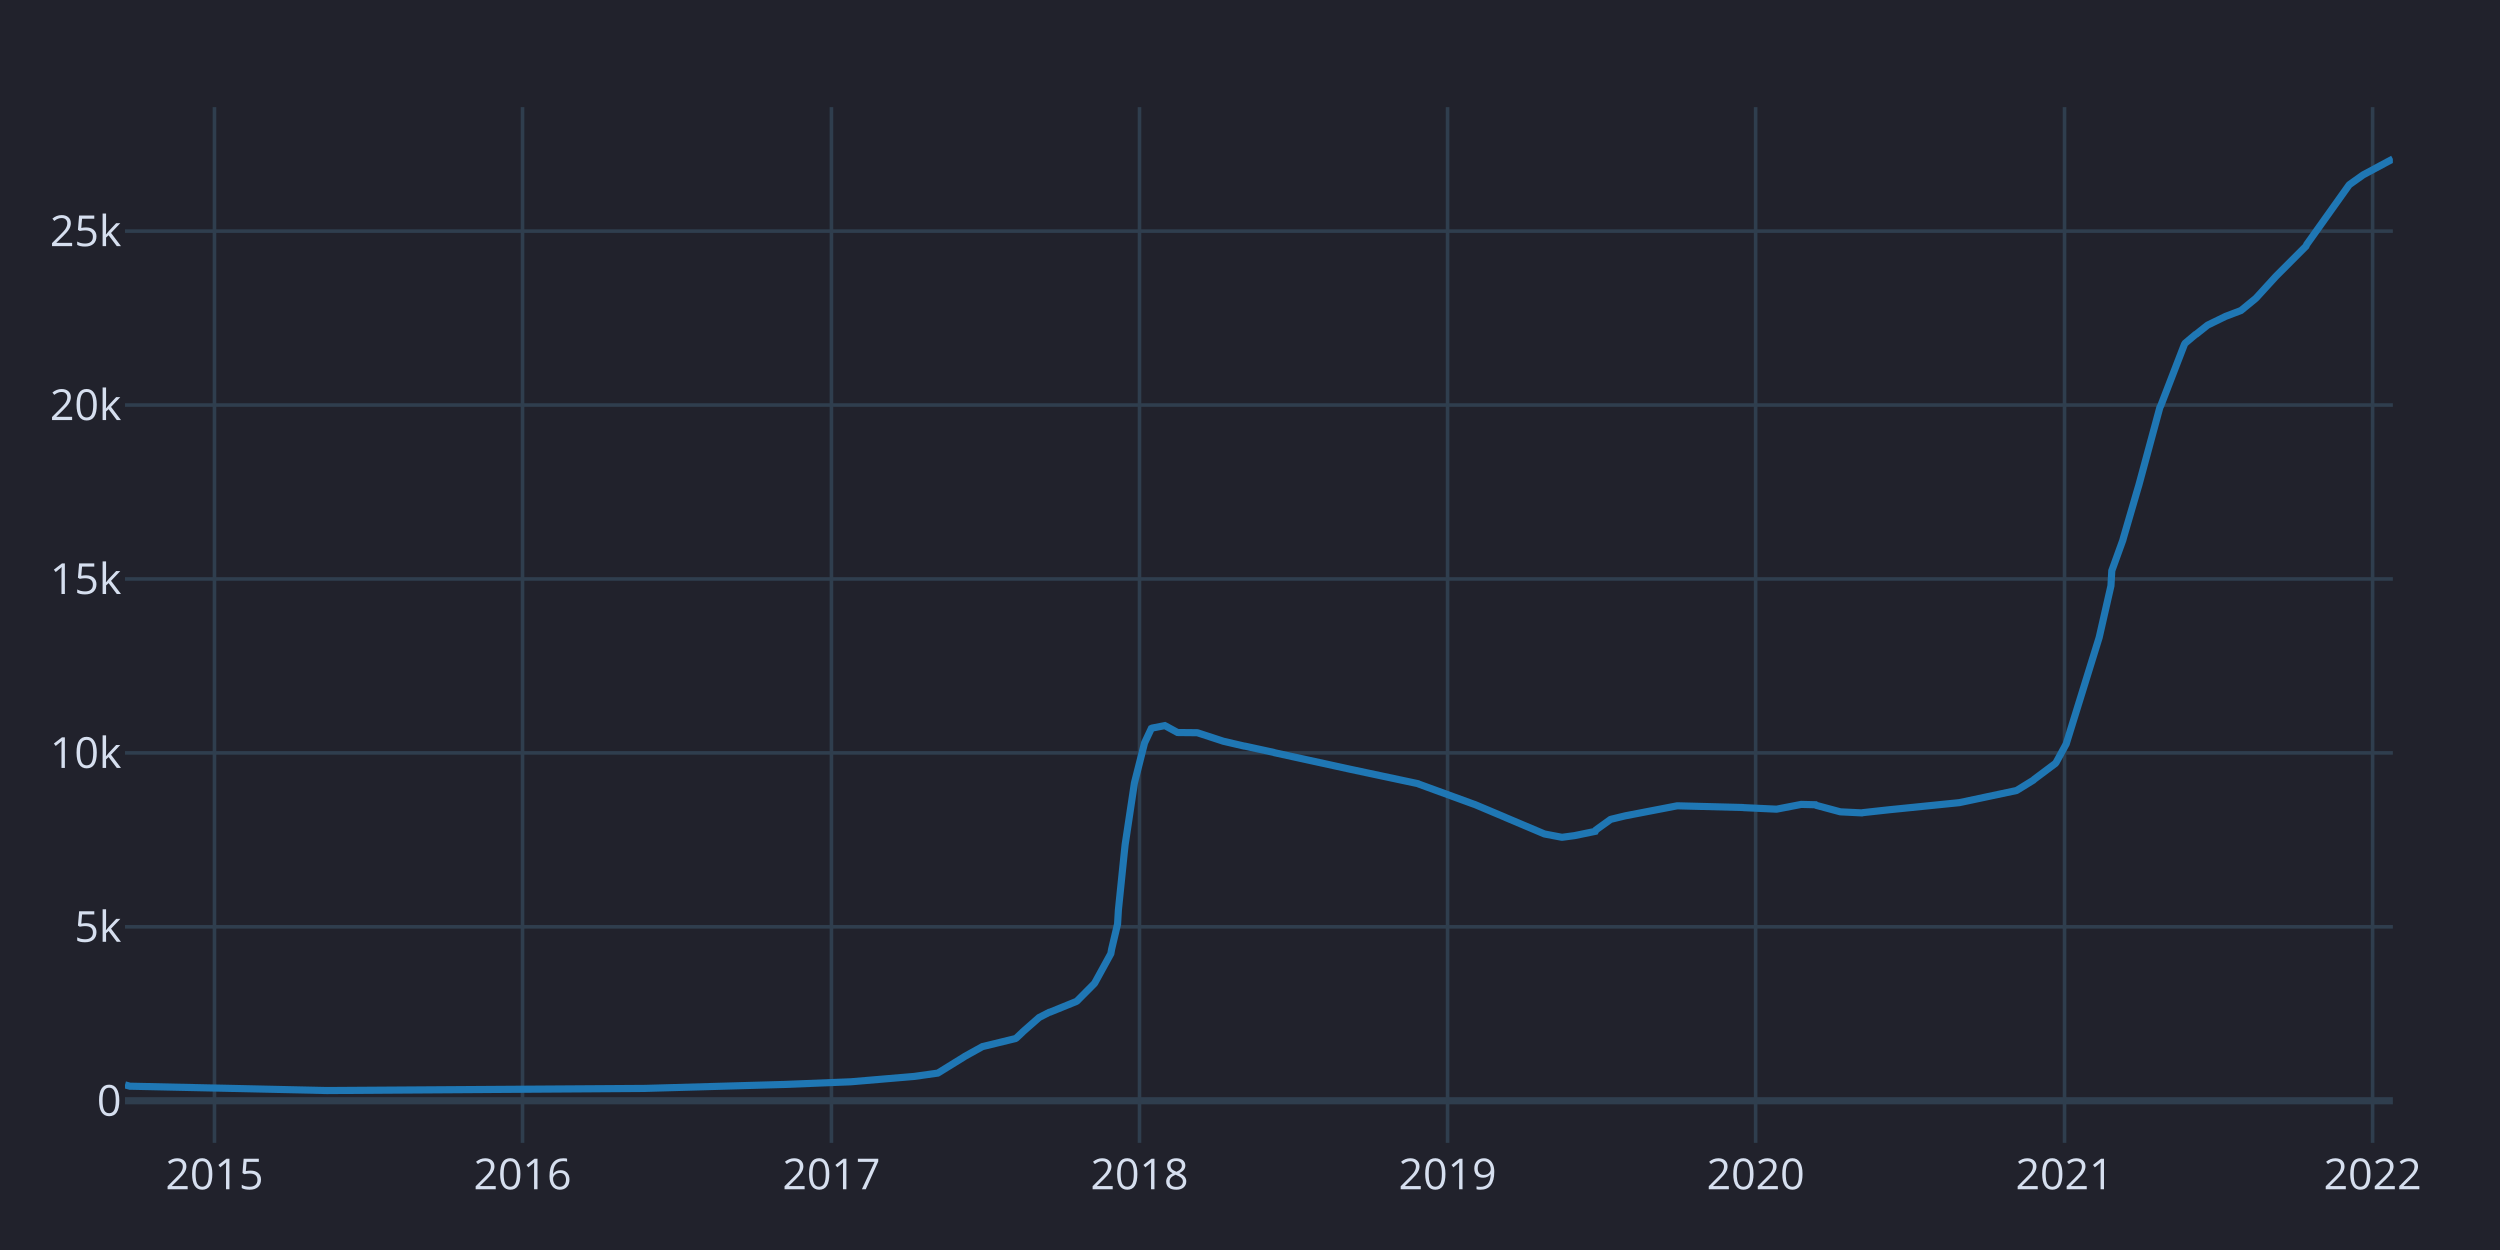
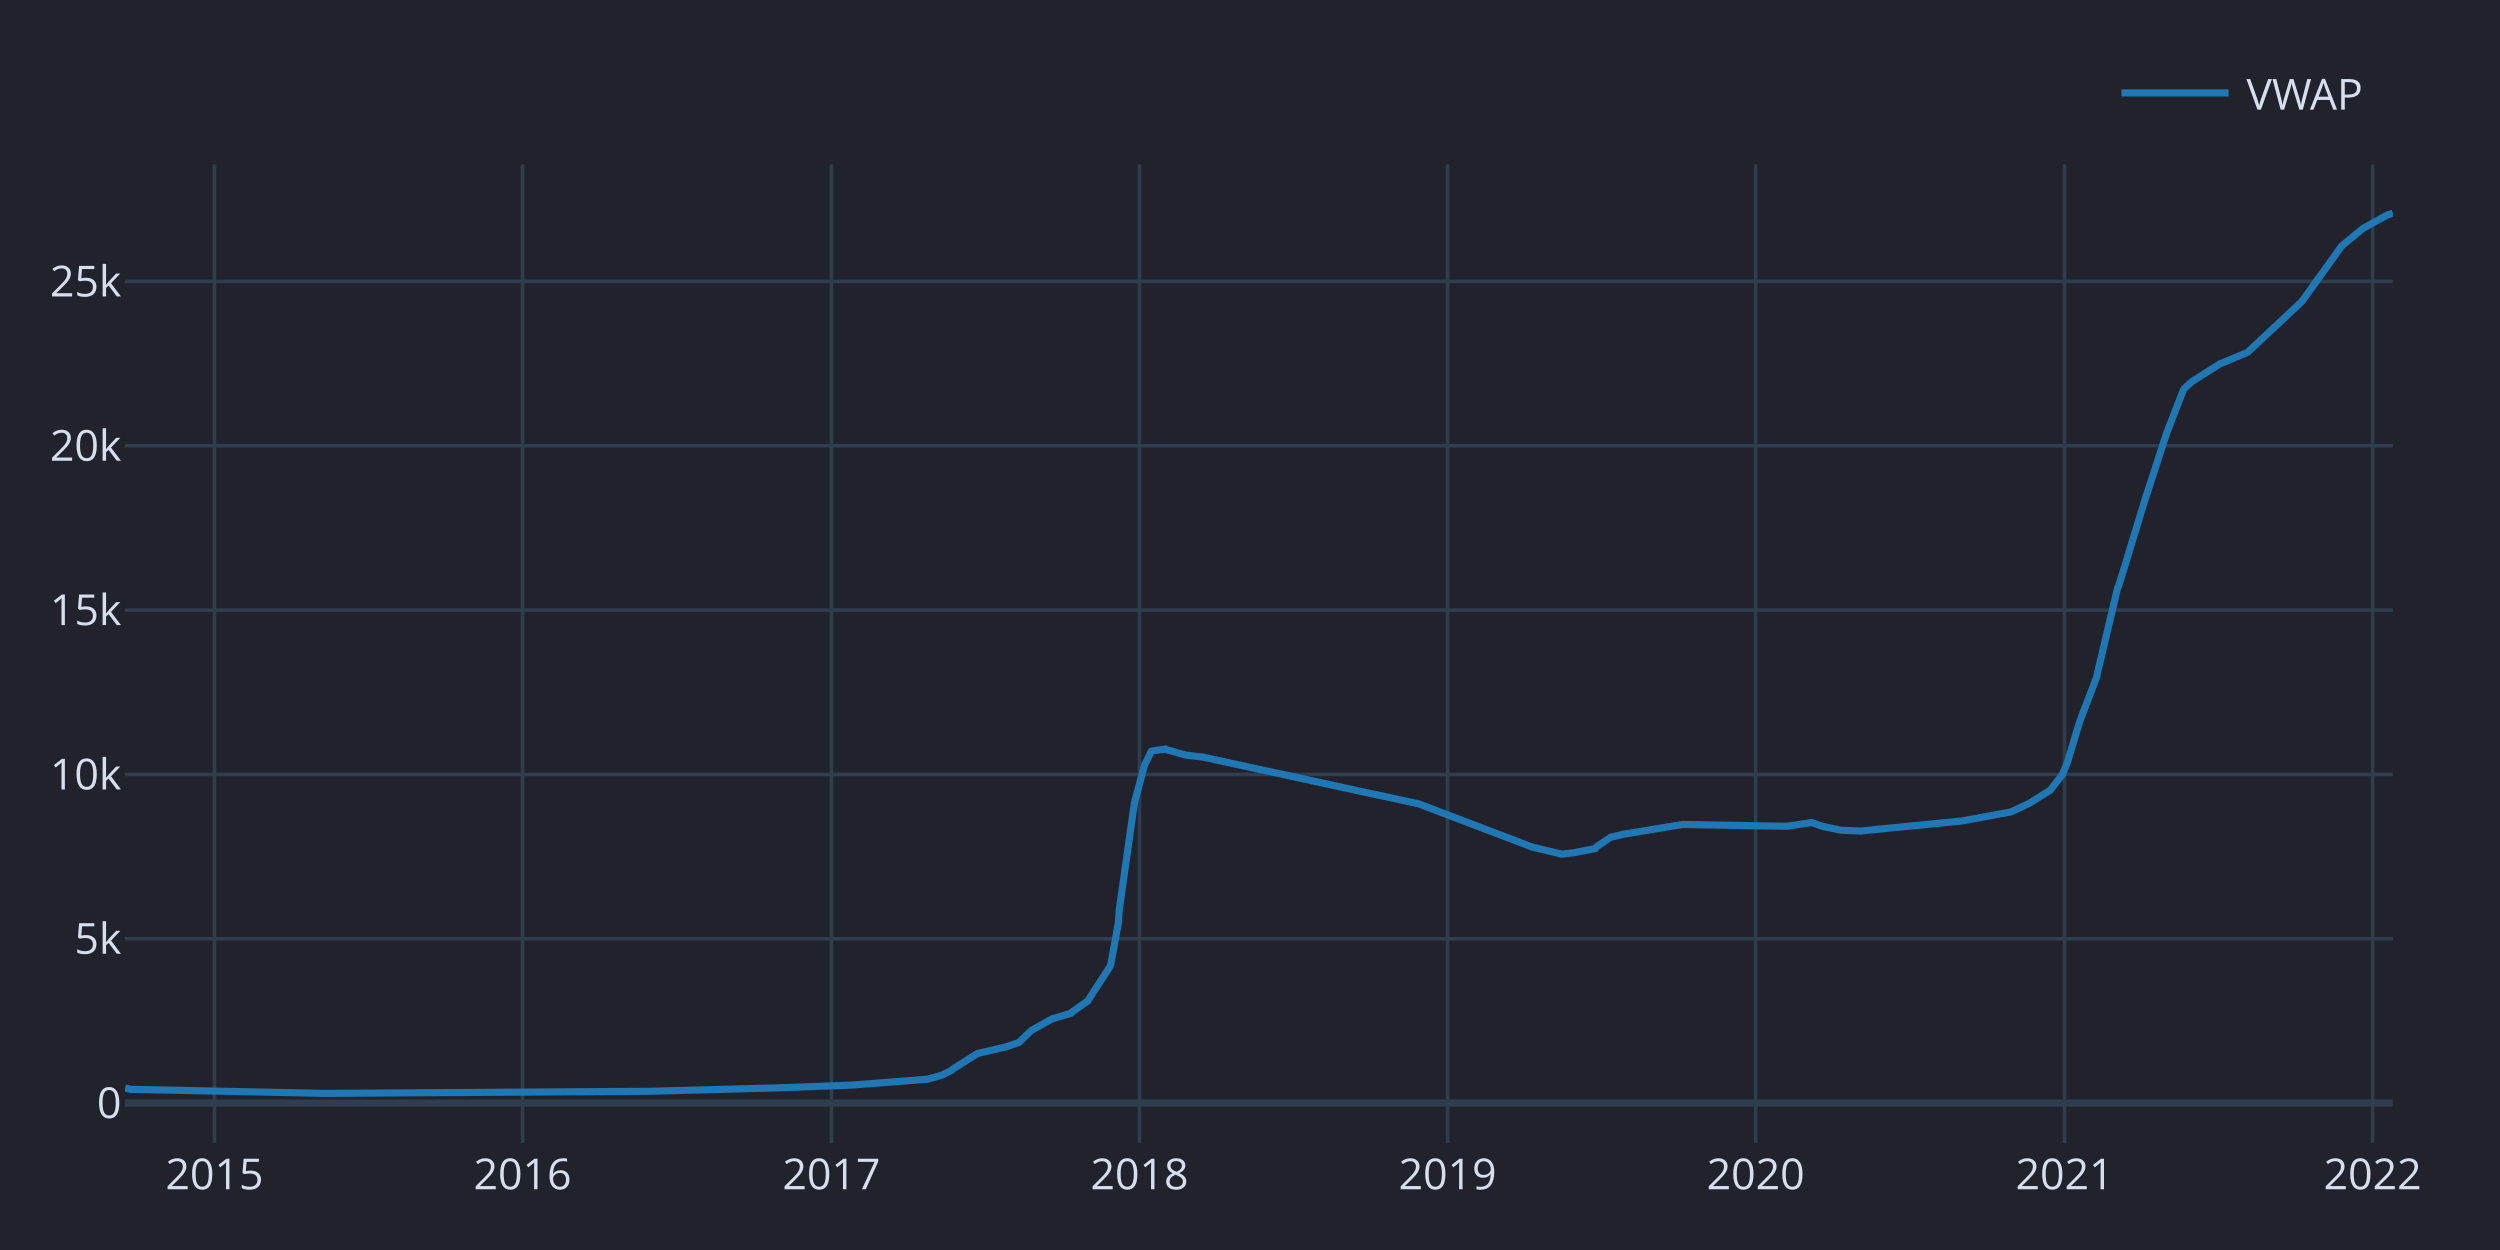
<svg xmlns="http://www.w3.org/2000/svg" class="main-svg" width="700" height="350" viewBox="0 0 700 350">
  <rect x="0" y="0" width="700" height="350" style="fill: rgb(33, 34, 44); fill-opacity: 1;" />
-   <defs id="defs-3fd5f2">
+   <defs id="defs-dc15fb">
    <g class="clips">
-       <clipPath id="clip3fd5f2xyplot" class="plotclip">
-         <rect width="635" height="290" />
+       <clipPath id="clipdc15fbxyplot" class="plotclip">
+         <rect width="635" height="274" />
      </clipPath>
-       <clipPath class="axesclip" id="clip3fd5f2x">
+       <clipPath class="axesclip" id="clipdc15fbx">
        <rect x="35" y="0" width="635" height="350" />
      </clipPath>
-       <clipPath class="axesclip" id="clip3fd5f2y">
-         <rect x="0" y="30" width="700" height="290" />
+       <clipPath class="axesclip" id="clipdc15fby">
+         <rect x="0" y="46" width="700" height="274" />
      </clipPath>
-       <clipPath class="axesclip" id="clip3fd5f2xy">
-         <rect x="35" y="30" width="635" height="290" />
+       <clipPath class="axesclip" id="clipdc15fbxy">
+         <rect x="35" y="46" width="635" height="274" />
      </clipPath>
    </g>
    <g class="gradients" />
    <g class="patterns" />
  </defs>
  <g class="bglayer" />
  <g class="layer-below">
    <g class="imagelayer" />
    <g class="shapelayer" />
  </g>
  <g class="cartesianlayer">
    <g class="subplot xy">
      <g class="layer-subplot">
        <g class="shapelayer" />
        <g class="imagelayer" />
      </g>
      <g class="gridlayer">
        <g class="x">
-           <path class="xgrid crisp" transform="translate(60.05,0)" d="M0,30v290" style="stroke: rgb(47, 62, 78); stroke-opacity: 1; stroke-width: 1px;" />
-           <path class="xgrid crisp" transform="translate(146.31,0)" d="M0,30v290" style="stroke: rgb(47, 62, 78); stroke-opacity: 1; stroke-width: 1px;" />
-           <path class="xgrid crisp" transform="translate(232.8,0)" d="M0,30v290" style="stroke: rgb(47, 62, 78); stroke-opacity: 1; stroke-width: 1px;" />
-           <path class="xgrid crisp" transform="translate(319.06,0)" d="M0,30v290" style="stroke: rgb(47, 62, 78); stroke-opacity: 1; stroke-width: 1px;" />
-           <path class="xgrid crisp" transform="translate(405.32,0)" d="M0,30v290" style="stroke: rgb(47, 62, 78); stroke-opacity: 1; stroke-width: 1px;" />
-           <path class="xgrid crisp" transform="translate(491.58,0)" d="M0,30v290" style="stroke: rgb(47, 62, 78); stroke-opacity: 1; stroke-width: 1px;" />
-           <path class="xgrid crisp" transform="translate(578.07,0)" d="M0,30v290" style="stroke: rgb(47, 62, 78); stroke-opacity: 1; stroke-width: 1px;" />
-           <path class="xgrid crisp" transform="translate(664.33,0)" d="M0,30v290" style="stroke: rgb(47, 62, 78); stroke-opacity: 1; stroke-width: 1px;" />
+           <path class="xgrid crisp" transform="translate(60.05,0)" d="M0,46v274" style="stroke: rgb(47, 62, 78); stroke-opacity: 1; stroke-width: 1px;" />
+           <path class="xgrid crisp" transform="translate(146.31,0)" d="M0,46v274" style="stroke: rgb(47, 62, 78); stroke-opacity: 1; stroke-width: 1px;" />
+           <path class="xgrid crisp" transform="translate(232.8,0)" d="M0,46v274" style="stroke: rgb(47, 62, 78); stroke-opacity: 1; stroke-width: 1px;" />
+           <path class="xgrid crisp" transform="translate(319.06,0)" d="M0,46v274" style="stroke: rgb(47, 62, 78); stroke-opacity: 1; stroke-width: 1px;" />
+           <path class="xgrid crisp" transform="translate(405.32,0)" d="M0,46v274" style="stroke: rgb(47, 62, 78); stroke-opacity: 1; stroke-width: 1px;" />
+           <path class="xgrid crisp" transform="translate(491.58,0)" d="M0,46v274" style="stroke: rgb(47, 62, 78); stroke-opacity: 1; stroke-width: 1px;" />
+           <path class="xgrid crisp" transform="translate(578.07,0)" d="M0,46v274" style="stroke: rgb(47, 62, 78); stroke-opacity: 1; stroke-width: 1px;" />
+           <path class="xgrid crisp" transform="translate(664.33,0)" d="M0,46v274" style="stroke: rgb(47, 62, 78); stroke-opacity: 1; stroke-width: 1px;" />
        </g>
        <g class="y">
-           <path class="ygrid crisp" transform="translate(0,259.51)" d="M35,0h635" style="stroke: rgb(47, 62, 78); stroke-opacity: 1; stroke-width: 1px;" />
-           <path class="ygrid crisp" transform="translate(0,210.81)" d="M35,0h635" style="stroke: rgb(47, 62, 78); stroke-opacity: 1; stroke-width: 1px;" />
-           <path class="ygrid crisp" transform="translate(0,162.11)" d="M35,0h635" style="stroke: rgb(47, 62, 78); stroke-opacity: 1; stroke-width: 1px;" />
-           <path class="ygrid crisp" transform="translate(0,113.41)" d="M35,0h635" style="stroke: rgb(47, 62, 78); stroke-opacity: 1; stroke-width: 1px;" />
-           <path class="ygrid crisp" transform="translate(0,64.71)" d="M35,0h635" style="stroke: rgb(47, 62, 78); stroke-opacity: 1; stroke-width: 1px;" />
+           <path class="ygrid crisp" transform="translate(0,262.85)" d="M35,0h635" style="stroke: rgb(47, 62, 78); stroke-opacity: 1; stroke-width: 1px;" />
+           <path class="ygrid crisp" transform="translate(0,216.84)" d="M35,0h635" style="stroke: rgb(47, 62, 78); stroke-opacity: 1; stroke-width: 1px;" />
+           <path class="ygrid crisp" transform="translate(0,170.82)" d="M35,0h635" style="stroke: rgb(47, 62, 78); stroke-opacity: 1; stroke-width: 1px;" />
+           <path class="ygrid crisp" transform="translate(0,124.81)" d="M35,0h635" style="stroke: rgb(47, 62, 78); stroke-opacity: 1; stroke-width: 1px;" />
+           <path class="ygrid crisp" transform="translate(0,78.8)" d="M35,0h635" style="stroke: rgb(47, 62, 78); stroke-opacity: 1; stroke-width: 1px;" />
        </g>
      </g>
      <g class="zerolinelayer">
-         <path class="yzl zl crisp" transform="translate(0,308.21)" d="M35,0h635" style="stroke: rgb(47, 62, 78); stroke-opacity: 1; stroke-width: 2px;" />
+         <path class="yzl zl crisp" transform="translate(0,308.86)" d="M35,0h635" style="stroke: rgb(47, 62, 78); stroke-opacity: 1; stroke-width: 2px;" />
      </g>
      <path class="xlines-below" />
      <path class="ylines-below" />
      <g class="overlines-below" />
      <g class="xaxislayer-below" />
      <g class="yaxislayer-below" />
      <g class="overaxes-below" />
-       <g class="plot" transform="translate(35,30)" clip-path="url(#clip3fd5f2xyplot)">
+       <g class="plot" transform="translate(35,46)" clip-path="url(#clipdc15fbxyplot)">
        <g class="scatterlayer mlayer">
-           <g class="trace scatter trace4728aa1b-a26c-4b73-b128-730f78af4a51" style="stroke-miterlimit: 2; opacity: 1;">
+           <g class="trace scatter trace188e1a68-820f-4a8d-80a1-5a70ca7e79e7" style="stroke-miterlimit: 2; opacity: 1;">
            <g class="fills" />
            <g class="errorbars" />
            <g class="lines">
-               <path class="js-line" d="M0,273.76L1.42,274.15L1.65,274.14L25.05,274.65L25.29,274.65L56.48,275.35L56.72,275.35L145.81,274.75L146.05,274.74L184.1,273.66L184.33,273.66L203,272.91L203.24,272.9L220.73,271.42L220.96,271.4L227.58,270.47L227.82,270.33L234.91,265.95L235.14,265.79L240.1,263.04L240.34,262.99L249.32,260.8L249.56,260.66L251.21,259.11L251.45,258.86L255.7,255.12L255.94,254.91L258.77,253.45L259.01,253.4L266.34,250.42L266.57,250.28L271.3,245.52L271.54,245.22L276.03,237.03L276.26,235.75L277.92,228.72L278.15,224.78L279.81,208.63L280.04,206.47L282.64,189.21L282.88,188.26L285.24,178.95L285.48,178.01L287.37,173.98L287.61,173.86L291.15,173.17L291.39,173.29L294.69,175.09L294.93,175.11L300.13,175.16L300.37,175.2L307.22,177.44L307.46,177.53L313.36,178.9L313.6,178.92L321.64,180.67L321.87,180.76L343.14,185.41L343.38,185.46L362.05,189.43L362.28,189.55L377.64,195.16L377.88,195.23L386.39,198.82L386.62,198.93L397.26,203.43L397.5,203.52L402.22,204.42L402.46,204.43L405.77,203.99L406,203.95L411.67,202.78L411.91,202.35L415.93,199.46L416.16,199.38L419.95,198.46L420.18,198.41L434.6,195.63L434.83,195.63L453.03,196.1L453.27,196.14L462.25,196.56L462.48,196.56L469.1,195.28L469.34,195.23L473.36,195.33L473.59,195.51L480.21,197.29L480.44,197.32L486.35,197.61L486.59,197.54L494.15,196.71L494.39,196.69L513.53,194.75L513.77,194.71L529.6,191.35L529.84,191.22L534.33,188.45L534.56,188.22L540.47,183.79L540.71,183.5L543.54,178.3L543.78,177.51L552.76,148.52L553,147.48L556.07,134.01L556.3,129.81L559.38,121.29L559.61,120.44L563.63,106.66L563.87,105.86L569.77,84.06L570.01,83.61L576.63,66.45L576.86,66.09L579.7,63.69L579.94,63.57L583.01,61.13L583.25,60.98L588.21,58.56L588.44,58.48L592.46,56.95L592.7,56.76L596.48,53.66L596.72,53.44L602.15,47.49L602.39,47.24L610.66,38.95L610.9,38.43L622.71,21.84L622.95,21.62L626.49,19.1L626.73,18.94L635,14.5" style="vector-effect: non-scaling-stroke; fill: none; stroke: rgb(31, 119, 180); stroke-opacity: 1; stroke-width: 2px; opacity: 1;" />
+               <path class="js-line" d="M0,258.65L1.65,259.02L1.89,259.02L25.05,259.5L25.29,259.5L55.77,260.15L56.01,260.15L147.23,259.55L147.47,259.54L182.44,258.61L182.68,258.6L203,257.85L203.24,257.84L224.51,256.19L224.74,256.17L228.52,255.11L228.76,255.04L231.6,253.59L231.83,253.31L238.69,248.99L238.92,248.93L246.25,247.23L246.48,247.19L250.27,245.9L250.5,245.7L253.81,242.5L254.05,242.37L259.72,239.21L259.96,239.17L264.92,237.69L265.15,237.39L269.64,234.2L269.88,233.75L275.79,224.66L276.03,223.95L278.15,212.37L278.39,208.71L282.64,178.77L282.88,177.88L285.24,169.08L285.48,168.19L287.37,164.38L287.61,164.26L291.39,163.73L291.62,163.9L297.06,165.44L297.29,165.45L302.02,166.01L302.26,166.08L349.29,176.3L349.52,176.33L362.28,179.09L362.52,179.19L393.71,191.06L393.95,191.17L402.22,193.14L402.46,193.15L405.77,192.74L406,192.7L411.67,191.59L411.91,191.19L415.93,188.46L416.16,188.38L419.71,187.54L419.95,187.51L436.02,184.86L436.25,184.86L465.32,185.36L465.56,185.32L472.17,184.32L472.41,184.34L475.01,185.29L475.25,185.38L480.44,186.44L480.68,186.47L486.35,186.71L486.59,186.64L493.68,185.9L493.92,185.88L514.24,183.88L514.48,183.84L527.95,181.36L528.18,181.29L533.38,178.85L533.62,178.67L538.82,175.41L539.05,175.29L542.36,171.01L542.6,170.59L544.02,167.04L544.25,166.19L547.32,156.02L547.56,155.37L552.05,143.63L552.29,142.46L557.96,118.5L558.2,118.1L560.32,111.28L560.56,110.44L565.99,92.63L566.23,92.02L571.67,75.25L571.9,74.66L576.39,63.09L576.63,62.78L578.76,60.84L578.99,60.68L586.55,55.89L586.79,55.81L594.35,52.64L594.59,52.4L609.48,38.47L609.71,38.16L620.58,23.01L620.82,22.73L626.73,17.9L626.97,17.77L633.35,14.24L633.58,14.16L635,13.7" style="vector-effect: non-scaling-stroke; fill: none; stroke: rgb(31, 119, 180); stroke-opacity: 1; stroke-width: 2px; opacity: 1;" />
            </g>
            <g class="points" />
            <g class="text" />
          </g>
        </g>
      </g>
      <g class="overplot" />
      <path class="xlines-above crisp" d="M0,0" style="fill: none;" />
      <path class="ylines-above crisp" d="M0,0" style="fill: none;" />
      <g class="overlines-above" />
      <g class="xaxislayer-above">
        <g class="xtick">
          <text text-anchor="middle" x="0" y="333" transform="translate(60.05,0)" style="font-family: 'Open Sans', verdana, arial, sans-serif; font-size: 12px; fill: rgb(214, 223, 239); fill-opacity: 1; white-space: pre; opacity: 1;">2015</text>
        </g>
        <g class="xtick">
          <text text-anchor="middle" x="0" y="333" style="font-family: 'Open Sans', verdana, arial, sans-serif; font-size: 12px; fill: rgb(214, 223, 239); fill-opacity: 1; white-space: pre; opacity: 1;" transform="translate(146.31,0)">2016</text>
        </g>
        <g class="xtick">
          <text text-anchor="middle" x="0" y="333" style="font-family: 'Open Sans', verdana, arial, sans-serif; font-size: 12px; fill: rgb(214, 223, 239); fill-opacity: 1; white-space: pre; opacity: 1;" transform="translate(232.8,0)">2017</text>
        </g>
        <g class="xtick">
          <text text-anchor="middle" x="0" y="333" style="font-family: 'Open Sans', verdana, arial, sans-serif; font-size: 12px; fill: rgb(214, 223, 239); fill-opacity: 1; white-space: pre; opacity: 1;" transform="translate(319.06,0)">2018</text>
        </g>
        <g class="xtick">
          <text text-anchor="middle" x="0" y="333" style="font-family: 'Open Sans', verdana, arial, sans-serif; font-size: 12px; fill: rgb(214, 223, 239); fill-opacity: 1; white-space: pre; opacity: 1;" transform="translate(405.32,0)">2019</text>
        </g>
        <g class="xtick">
          <text text-anchor="middle" x="0" y="333" style="font-family: 'Open Sans', verdana, arial, sans-serif; font-size: 12px; fill: rgb(214, 223, 239); fill-opacity: 1; white-space: pre; opacity: 1;" transform="translate(491.58,0)">2020</text>
        </g>
        <g class="xtick">
          <text text-anchor="middle" x="0" y="333" style="font-family: 'Open Sans', verdana, arial, sans-serif; font-size: 12px; fill: rgb(214, 223, 239); fill-opacity: 1; white-space: pre; opacity: 1;" transform="translate(578.07,0)">2021</text>
        </g>
        <g class="xtick">
          <text text-anchor="middle" x="0" y="333" style="font-family: 'Open Sans', verdana, arial, sans-serif; font-size: 12px; fill: rgb(214, 223, 239); fill-opacity: 1; white-space: pre; opacity: 1;" transform="translate(664.33,0)">2022</text>
        </g>
      </g>
      <g class="yaxislayer-above">
        <g class="ytick">
-           <text text-anchor="end" x="34" y="4.2" transform="translate(0,308.21)" style="font-family: 'Open Sans', verdana, arial, sans-serif; font-size: 12px; fill: rgb(214, 223, 239); fill-opacity: 1; white-space: pre; opacity: 1;">0</text>
+           <text text-anchor="end" x="34" y="4.2" transform="translate(0,308.86)" style="font-family: 'Open Sans', verdana, arial, sans-serif; font-size: 12px; fill: rgb(214, 223, 239); fill-opacity: 1; white-space: pre; opacity: 1;">0</text>
        </g>
        <g class="ytick">
-           <text text-anchor="end" x="34" y="4.2" style="font-family: 'Open Sans', verdana, arial, sans-serif; font-size: 12px; fill: rgb(214, 223, 239); fill-opacity: 1; white-space: pre; opacity: 1;" transform="translate(0,259.51)">5k</text>
+           <text text-anchor="end" x="34" y="4.2" style="font-family: 'Open Sans', verdana, arial, sans-serif; font-size: 12px; fill: rgb(214, 223, 239); fill-opacity: 1; white-space: pre; opacity: 1;" transform="translate(0,262.85)">5k</text>
        </g>
        <g class="ytick">
-           <text text-anchor="end" x="34" y="4.2" style="font-family: 'Open Sans', verdana, arial, sans-serif; font-size: 12px; fill: rgb(214, 223, 239); fill-opacity: 1; white-space: pre; opacity: 1;" transform="translate(0,210.81)">10k</text>
+           <text text-anchor="end" x="34" y="4.2" style="font-family: 'Open Sans', verdana, arial, sans-serif; font-size: 12px; fill: rgb(214, 223, 239); fill-opacity: 1; white-space: pre; opacity: 1;" transform="translate(0,216.84)">10k</text>
        </g>
        <g class="ytick">
-           <text text-anchor="end" x="34" y="4.2" style="font-family: 'Open Sans', verdana, arial, sans-serif; font-size: 12px; fill: rgb(214, 223, 239); fill-opacity: 1; white-space: pre; opacity: 1;" transform="translate(0,162.11)">15k</text>
+           <text text-anchor="end" x="34" y="4.2" style="font-family: 'Open Sans', verdana, arial, sans-serif; font-size: 12px; fill: rgb(214, 223, 239); fill-opacity: 1; white-space: pre; opacity: 1;" transform="translate(0,170.82)">15k</text>
        </g>
        <g class="ytick">
-           <text text-anchor="end" x="34" y="4.2" style="font-family: 'Open Sans', verdana, arial, sans-serif; font-size: 12px; fill: rgb(214, 223, 239); fill-opacity: 1; white-space: pre; opacity: 1;" transform="translate(0,113.41)">20k</text>
+           <text text-anchor="end" x="34" y="4.2" style="font-family: 'Open Sans', verdana, arial, sans-serif; font-size: 12px; fill: rgb(214, 223, 239); fill-opacity: 1; white-space: pre; opacity: 1;" transform="translate(0,124.81)">20k</text>
        </g>
        <g class="ytick">
-           <text text-anchor="end" x="34" y="4.2" style="font-family: 'Open Sans', verdana, arial, sans-serif; font-size: 12px; fill: rgb(214, 223, 239); fill-opacity: 1; white-space: pre; opacity: 1;" transform="translate(0,64.71)">25k</text>
+           <text text-anchor="end" x="34" y="4.2" style="font-family: 'Open Sans', verdana, arial, sans-serif; font-size: 12px; fill: rgb(214, 223, 239); fill-opacity: 1; white-space: pre; opacity: 1;" transform="translate(0,78.8)">25k</text>
        </g>
      </g>
      <g class="overaxes-above" />
    </g>
  </g>
  <g class="polarlayer" />
  <g class="ternarylayer" />
  <g class="geolayer" />
  <g class="funnelarealayer" />
  <g class="pielayer" />
  <g class="iciclelayer" />
  <g class="treemaplayer" />
  <g class="sunburstlayer" />
  <g class="glimages" />
-   <defs id="topdefs-3fd5f2">
+   <defs id="topdefs-dc15fb">
    <g class="clips" />
+     <clipPath id="legenddc15fb">
+       <rect width="81" height="29" x="0" y="0" />
+     </clipPath>
  </defs>
  <g class="layer-above">
    <g class="imagelayer" />
    <g class="shapelayer" />
  </g>
  <g class="infolayer">
+     <g class="legend" pointer-events="all" transform="translate(589,11.52)">
+       <rect class="bg" shape-rendering="crispEdges" style="stroke: rgb(68, 68, 68); stroke-opacity: 1; fill: rgb(33, 34, 44); fill-opacity: 1; stroke-width: 0px;" width="81" height="29" x="0" y="0" />
+       <g class="scrollbox" transform="" clip-path="url(#legenddc15fb)">
+         <g class="groups">
+           <g class="traces" transform="translate(0,14.5)" style="opacity: 1;">
+             <text class="legendtext" text-anchor="start" x="40" y="4.68" style="font-family: 'Open Sans', verdana, arial, sans-serif; font-size: 12px; fill: rgb(214, 223, 239); fill-opacity: 1; white-space: pre;">VWAP</text>
+             <g class="layers" style="opacity: 1;">
+               <g class="legendfill" />
+               <g class="legendlines">
+                 <path class="js-line" d="M5,0h30" style="fill: none; stroke: rgb(31, 119, 180); stroke-opacity: 1; stroke-width: 2px;" />
+               </g>
+               <g class="legendsymbols">
+                 <g class="legendpoints" />
+               </g>
+             </g>
+             <rect class="legendtoggle" x="0" y="-9.5" width="78" height="19" style="fill: rgb(0, 0, 0); fill-opacity: 0;" />
+           </g>
+         </g>
+       </g>
+       <rect class="scrollbar" rx="20" ry="3" width="0" height="0" style="fill: rgb(128, 139, 164); fill-opacity: 1;" x="0" y="0" />
+     </g>
    <g class="g-gtitle" />
    <g class="g-xtitle" />
    <g class="g-ytitle" />
  </g>
</svg>
